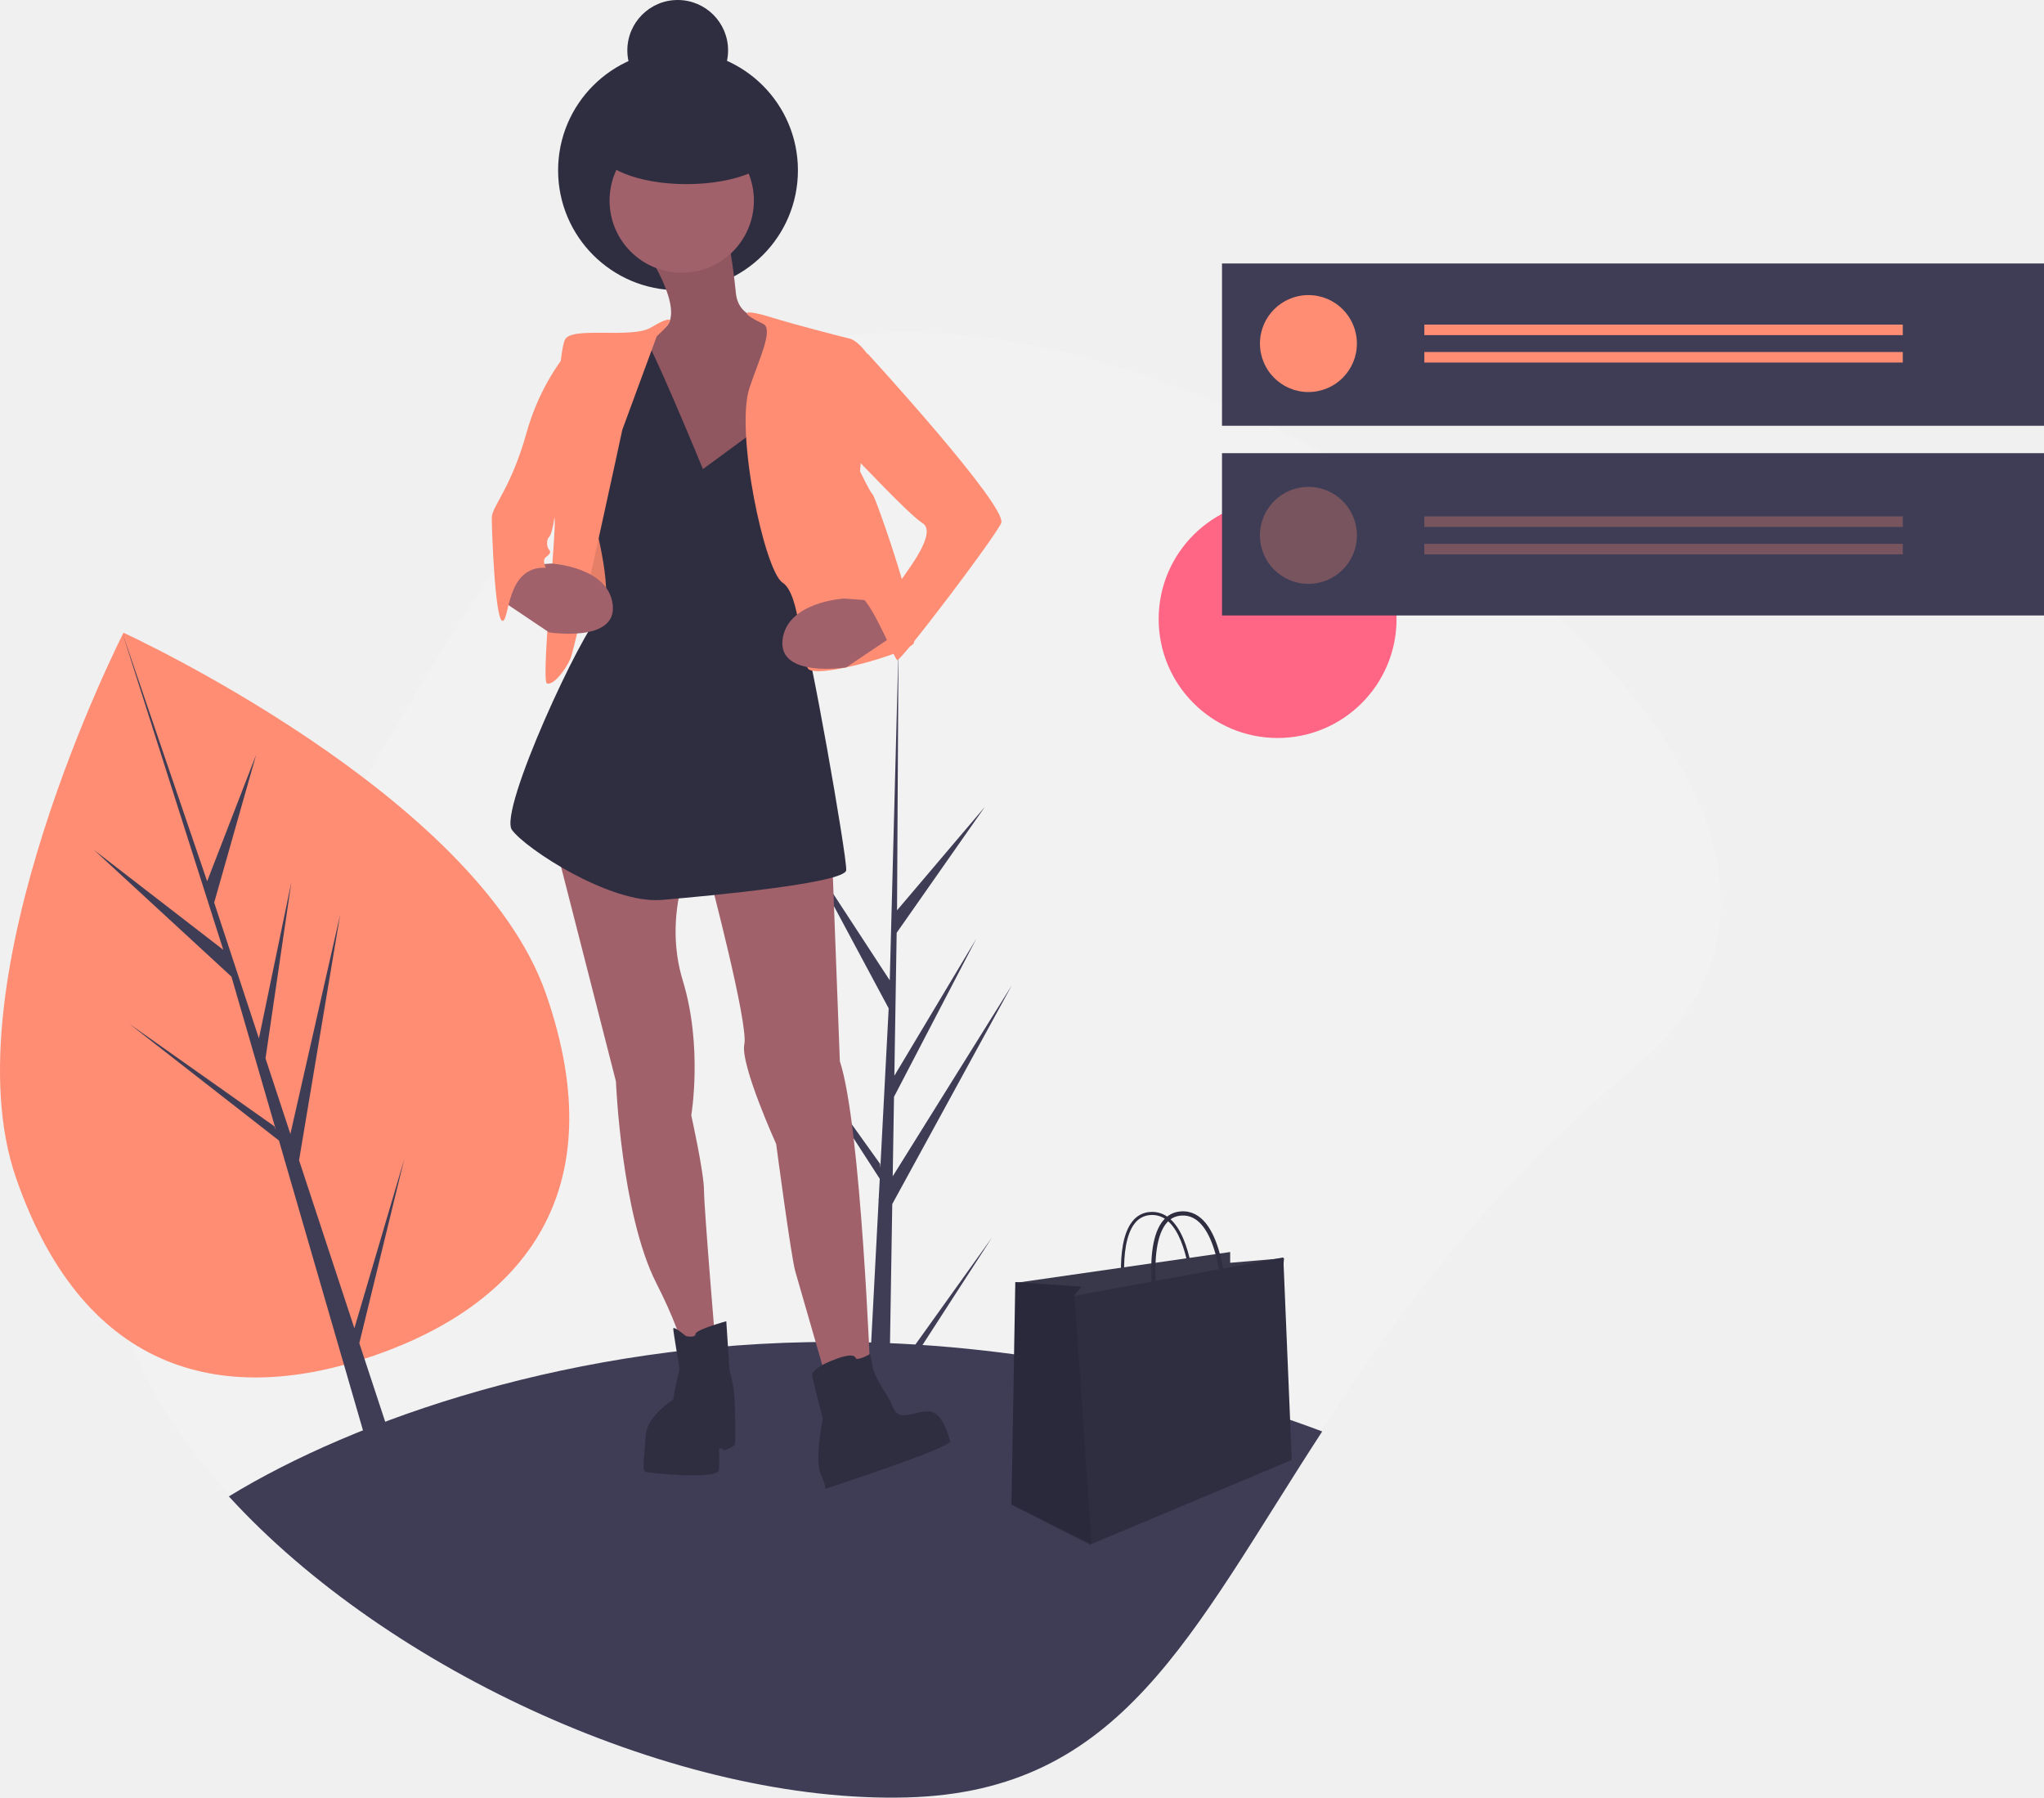
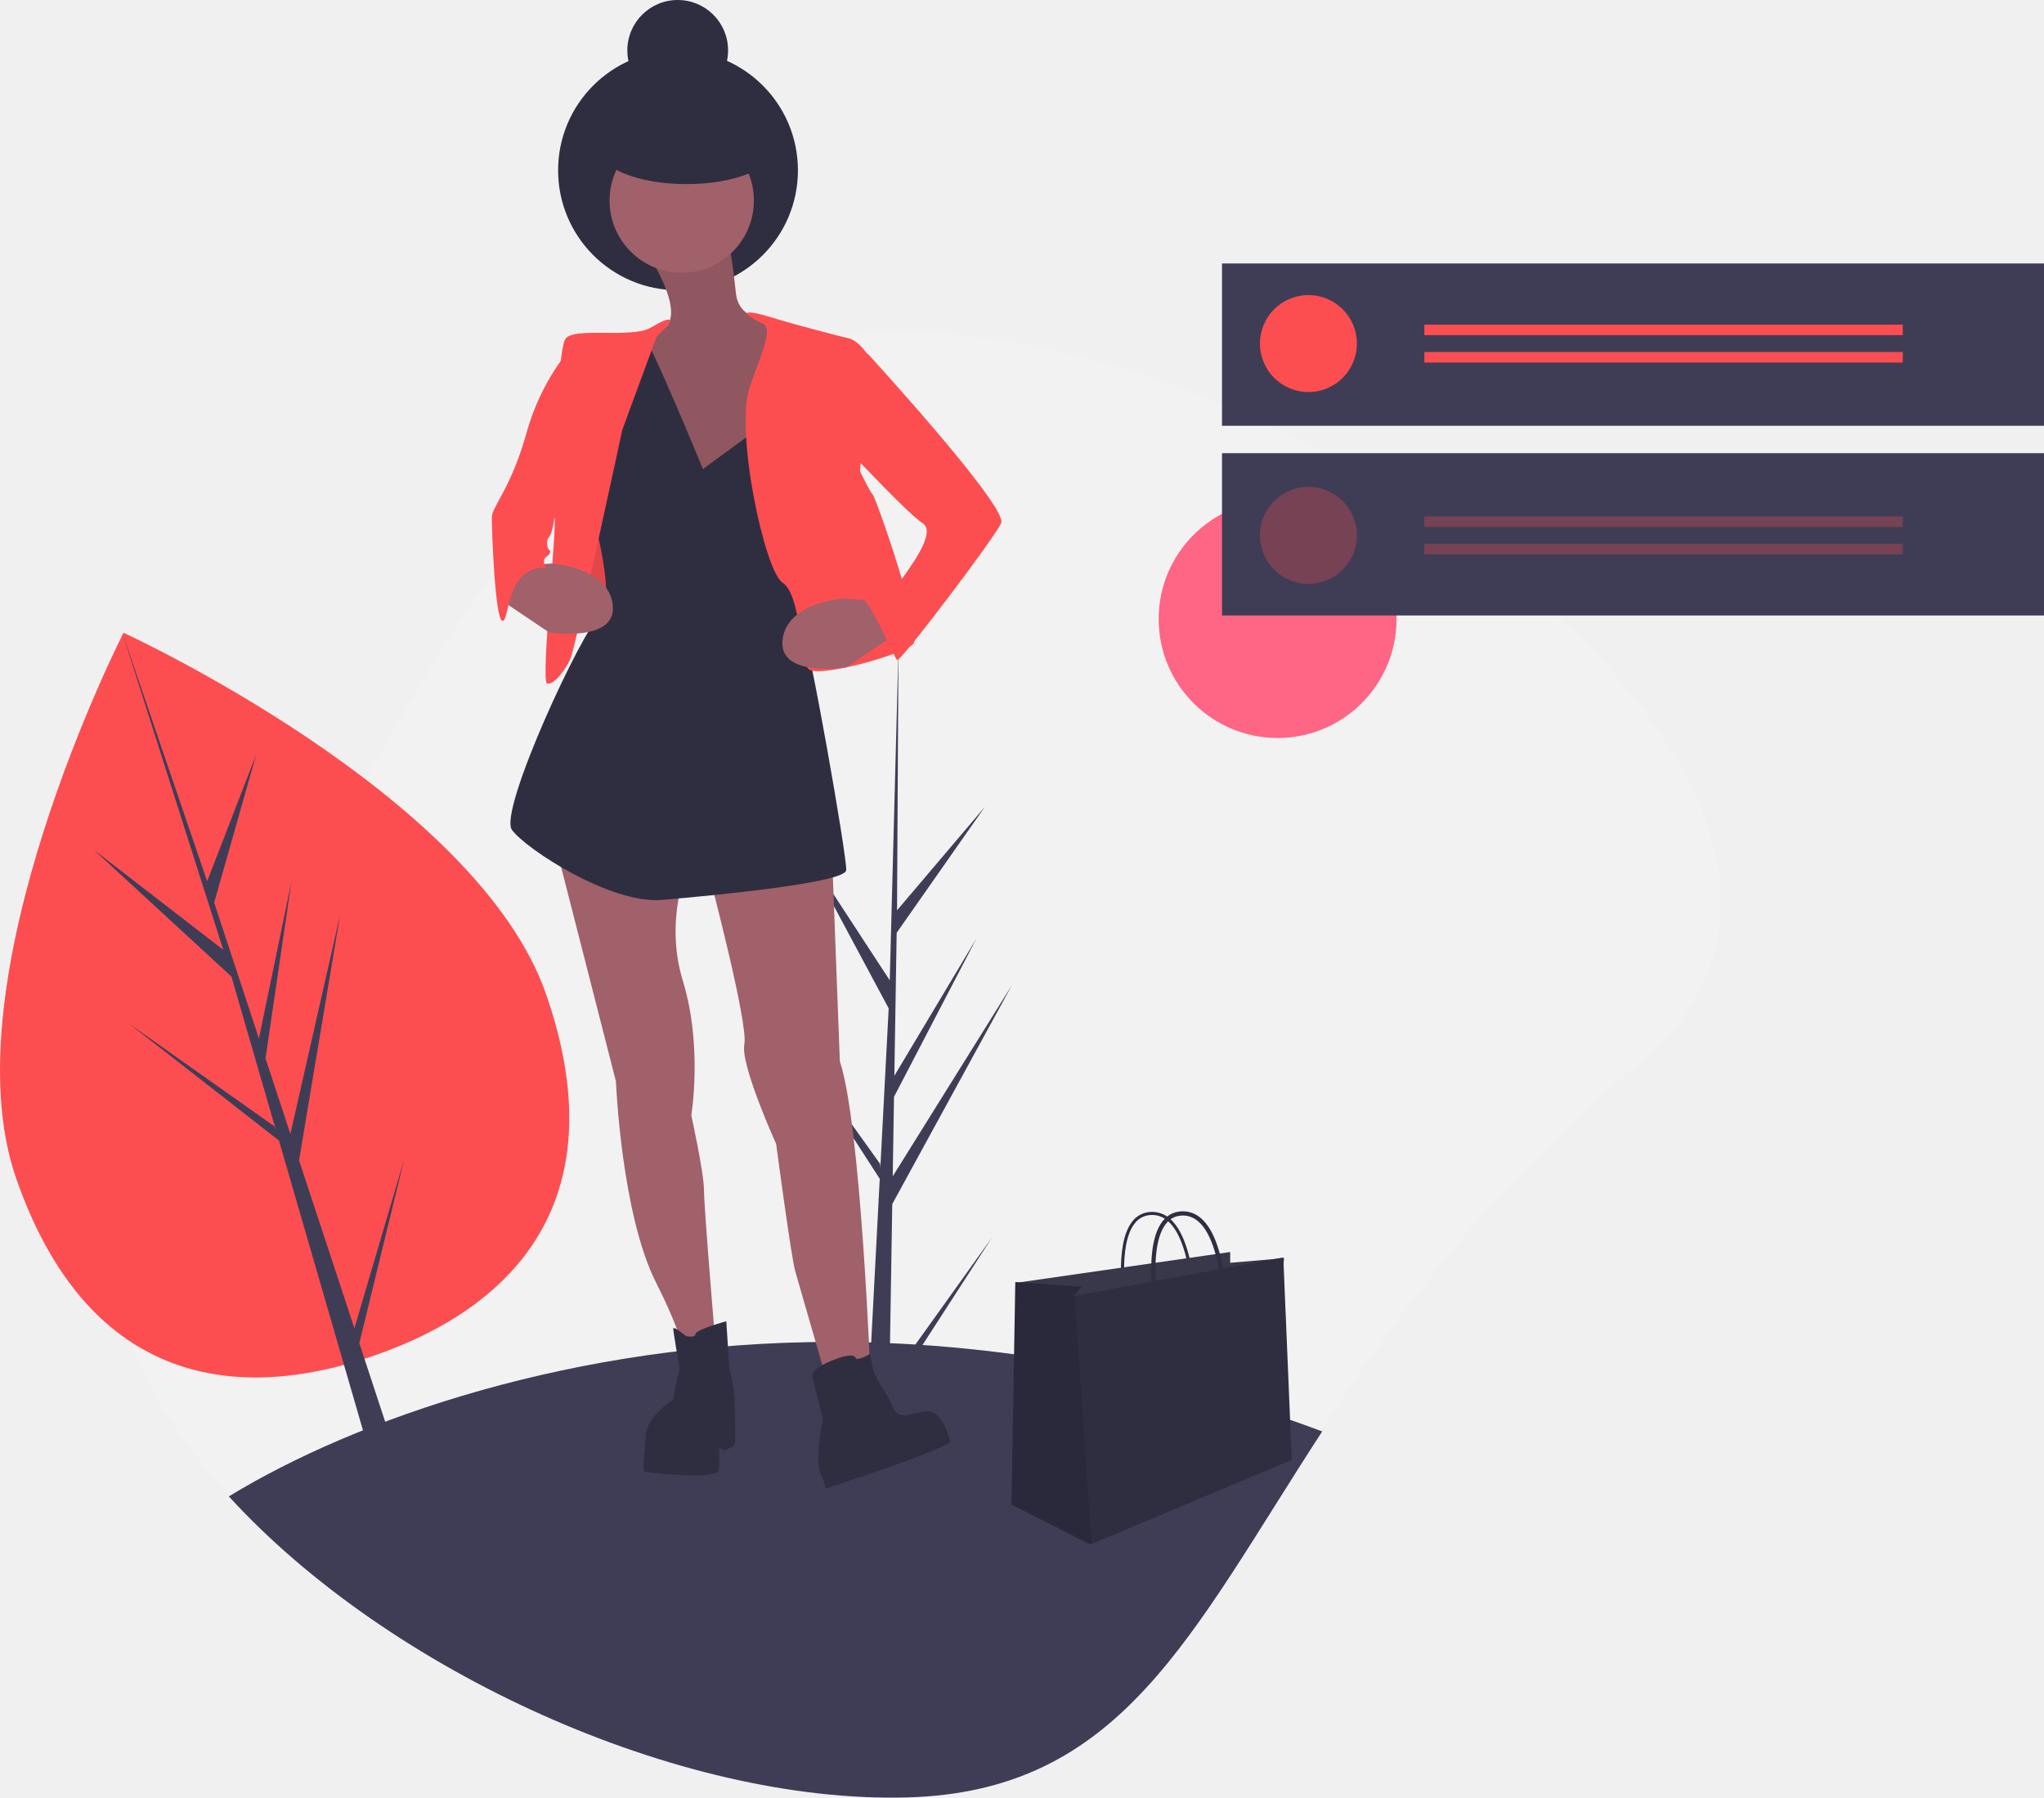
<svg xmlns="http://www.w3.org/2000/svg" id="eb3a4a93-056e-488a-be53-b20ba157a3d0" data-name="Layer 1" width="969.794" height="852.859" viewBox="0 0 969.794 852.859">
  <path d="M892.556,528.268C821.645,587.428,777.312,648.011,742.433,701.654c-62.879,96.677-95.077,170.84-196.898,173.635-108.667,2.982-246.156-59.929-321.856-142.819-57.778-63.243-79.576-138.102-25.164-204.202C324.232,375.538,353.884,181.248,545.535,181.248S1039.728,405.502,892.556,528.268Z" transform="translate(-115.1032 -23.57053)" fill="#f2f2f2" />
  <circle cx="606.173" cy="293.692" r="56.433" fill="#ff6584" />
-   <path d="M374.18,495.199c32.904,94.676-11.89,147.294-81.319,171.424S155.66,677.256,122.756,582.58s50.949-258.809,50.949-258.809S341.276,400.523,374.18,495.199Z" transform="translate(-115.1032 -23.57053)" fill="#ff8d73" />
+   <path d="M374.18,495.199c32.904,94.676-11.89,147.294-81.319,171.424S155.66,677.256,122.756,582.58s50.949-258.809,50.949-258.809S341.276,400.523,374.18,495.199Z" transform="translate(-115.1032 -23.57053)" fill="#fc4e51" />
  <polygon points="168.145 630.161 141.895 550.479 161.408 433.831 137.777 537.979 125.973 502.15 138.253 418.396 122.85 492.669 122.85 492.669 101.621 428.23 121.542 358.025 98.283 418.097 58.098 300.376 108.069 457.339 106.175 450.805 44.583 403.239 109.811 463.347 130.936 536.212 130.165 534.351 61.309 485.699 132.356 541.111 134.998 550.223 134.961 550.387 135.255 551.108 188.852 735.974 201.55 731.56 170.481 637.25 191.797 549.935 168.145 630.161" fill="#3f3d56" />
  <polygon points="421.981 655.128 423.343 571.244 480.069 467.467 423.557 558.085 424.17 520.367 463.265 445.286 424.332 510.386 424.332 510.386 425.434 442.549 467.298 382.775 425.607 431.882 426.296 307.493 421.969 472.161 422.324 465.368 379.761 400.218 421.642 478.408 417.676 554.171 417.558 552.16 368.49 483.599 417.409 559.264 416.913 568.738 416.824 568.881 416.865 569.659 406.803 761.874 420.247 761.874 421.859 662.591 470.659 587.112 421.981 655.128" fill="#3f3d56" />
  <path d="M742.433,702.693c-62.879,96.677-95.077,170.84-196.898,173.635-108.667,2.982-246.156-59.929-321.856-142.819,59.461-36.323,163.692-73.29,286.531-73.29C597.453,660.219,679.138,678.869,742.433,702.693Z" transform="translate(-115.1032 -23.57053)" fill="#3f3d56" />
-   <path d="M406.46,315.522s11.28,8.066,16.474-7.518S426.052,291.38,426.052,291.38h-12.468Z" transform="translate(-115.1032 -23.57053)" fill="#ff8d73" />
+   <path d="M406.46,315.522s11.28,8.066,16.474-7.518S426.052,291.38,426.052,291.38h-12.468Z" transform="translate(-115.1032 -23.57053)" fill="#fc4e51" />
  <path d="M406.46,315.522s11.28,8.066,16.474-7.518S426.052,291.38,426.052,291.38h-12.468Z" transform="translate(-115.1032 -23.57053)" opacity="0.1" />
  <circle cx="321.691" cy="80.809" r="56.893" fill="#2f2e41" />
-   <polygon points="273.105 250.734 270.587 295.544 306.334 296.551 300.293 227.574 278.643 226.567 273.105 250.734" fill="#ff8d73" />
+   <polygon points="273.105 250.734 270.587 295.544 306.334 296.551 300.293 227.574 278.643 226.567 273.105 250.734" fill="#fc4e51" />
  <polygon points="273.105 250.734 270.587 295.544 306.334 296.551 300.293 227.574 278.643 226.567 273.105 250.734" opacity="0.1" />
  <path d="M379.145,426.356l28.195,110.263s2.517,62.935,19.132,95.662,14.098,41.789,14.098,41.789l14.601-5.538s-6.042-71.494-6.042-80.054S443.087,552.73,443.087,552.73s5.538-32.726-4.028-63.942,4.028-58.907,4.028-58.907Z" transform="translate(-115.1032 -23.57053)" fill="#a0616a" />
  <path d="M451.646,438.943s18.629,70.488,16.615,80.054S483.366,566.324,483.366,566.324s7.049,53.369,9.063,60.418S508.54,682.628,508.54,682.628l19.636-4.028s-4.531-121.339-14.601-151.548l-3.524-93.144Z" transform="translate(-115.1032 -23.57053)" fill="#a0616a" />
  <path d="M440.57,657.454s-6.042-5.035-6.042-3.524,3.021,19.132,3.021,19.132-2.517,10.07-3.021,14.601c0,0-12.587,7.552-13.091,17.118s-2.014,16.615,0,17.118,34.237,4.028,34.74-1.007a57.816,57.816,0,0,0,0-10.07h2.014v1.007s5.035-1.51,5.538-3.021,0-19.132,0-19.132a63.749,63.749,0,0,0-2.517-16.111l-1.51-23.16s-14.601,4.028-14.601,6.042S440.57,657.454,440.57,657.454Z" transform="translate(-115.1032 -23.57053)" fill="#2f2e41" />
  <path d="M521.127,668.027s0-3.021-8.559,0-12.587,6.042-12.084,8.559,5.035,20.139,5.035,20.139-4.028,19.132-1.007,26.181,2.014,7.049,2.014,7.049,60.418-19.636,59.411-22.657-3.524-13.594-10.07-14.098-14.098,5.538-17.118-2.014-6.545-9.566-9.566-18.629c0,0-1.007-7.049-1.51-6.545S522.134,669.034,521.127,668.027Z" transform="translate(-115.1032 -23.57053)" fill="#2f2e41" />
  <path d="M423.955,146.42s17.622,27.692,5.035,33.733-13.594,3.524-13.594,3.524l8.056,59.411,25.174,17.118,35.244-34.237,1.007-1.51,3.524-40.782-4.531-8.559s-18.125,2.517-19.636-12.587-3.524-24.671-3.524-24.671Z" transform="translate(-115.1032 -23.57053)" fill="#a0616a" />
  <path d="M423.955,146.42s17.622,27.692,5.035,33.733-13.594,3.524-13.594,3.524l8.056,59.411,25.174,17.118,35.244-34.237,1.007-1.51,3.524-40.782-4.531-8.559s-18.125,2.517-19.636-12.587-3.524-24.671-3.524-24.671Z" transform="translate(-115.1032 -23.57053)" opacity="0.1" />
  <circle cx="323.453" cy="95.158" r="34.237" fill="#a0616a" />
  <path d="M448.626,246.109s-26.263-63.823-28.78-63.823-15.585,9.351-15.585,9.351l-7.493,77.632s11.077,40.279,3.021,46.32-48.334,92.641-41.789,101.703,46.824,35.244,70.991,33.23,87.102-8.056,87.606-14.098-18.125-111.773-20.643-113.283,3.524-28.698,3.524-28.698L495.449,190.726l-6.042-14.098-18.125,52.866Z" transform="translate(-115.1032 -23.57053)" fill="#2f2e41" />
-   <path d="M426.697,183.132c10.345-9.5,6.804-9.936-2.779-4.16-9.065,5.464-37.518-.743-40.745,5.713-4.028,8.056-6.545,82.571-5.035,84.585s-6.545,77.536-3.524,78.543,8.559-6.042,11.077-11.58S410.361,227.481,410.361,227.481Z" transform="translate(-115.1032 -23.57053)" fill="#ff8d73" />
-   <path d="M477.204,177.24c-13.251-6.42-7.816-6.777,4.228-2.997,9.527,2.99,33.087,9.141,36.674,9.938,4.531,1.007,10.573,9.566,10.07,10.573s-5.035,52.362-5.035,52.362,4.531,9.566,6.042,11.077,24.167,65.956,19.132,70.991S501.995,345.799,498.47,340.764s-3.524-35.244-12.084-40.782-22.657-71.998-15.608-92.641C475.522,193.451,482.176,179.649,477.204,177.24Z" transform="translate(-115.1032 -23.57053)" fill="#ff8d73" />
+   <path d="M426.697,183.132c10.345-9.5,6.804-9.936-2.779-4.16-9.065,5.464-37.518-.743-40.745,5.713-4.028,8.056-6.545,82.571-5.035,84.585s-6.545,77.536-3.524,78.543,8.559-6.042,11.077-11.58S410.361,227.481,410.361,227.481Z" transform="translate(-115.1032 -23.57053)" fill="#fc4e51" />
+   <path d="M477.204,177.24c-13.251-6.42-7.816-6.777,4.228-2.997,9.527,2.99,33.087,9.141,36.674,9.938,4.531,1.007,10.573,9.566,10.07,10.573s-5.035,52.362-5.035,52.362,4.531,9.566,6.042,11.077,24.167,65.956,19.132,70.991S501.995,345.799,498.47,340.764s-3.524-35.244-12.084-40.782-22.657-71.998-15.608-92.641C475.522,193.451,482.176,179.649,477.204,177.24Z" transform="translate(-115.1032 -23.57053)" fill="#fc4e51" />
  <path d="M539.756,324.653l-23.15,15.552s-32.233,5.091-30.219-13.034,29.202-19.636,29.202-19.636l13.594,1.007Z" transform="translate(-115.1032 -23.57053)" fill="#a0616a" />
  <path d="M352.46,308.038l23.15,15.552s32.233,5.091,30.219-13.034-29.202-19.636-29.202-19.636l-13.594,1.007Z" transform="translate(-115.1032 -23.57053)" fill="#a0616a" />
-   <path d="M389.718,184.181a109.775,109.775,0,0,0-24.671,44.306c-7.552,27.188-16.615,35.244-16.615,40.782s1.51,48.334,5.035,48.838,1.51-26.181,20.643-25.174c0,0-2.014-3.524,0-5.035s2.517-2.517,1.51-3.524-1.51-4.531,0-6.042,2.517-9.063,2.517-9.063l4.028-1.51Z" transform="translate(-115.1032 -23.57053)" fill="#ff8d73" />
+   <path d="M389.718,184.181a109.775,109.775,0,0,0-24.671,44.306c-7.552,27.188-16.615,35.244-16.615,40.782s1.51,48.334,5.035,48.838,1.51-26.181,20.643-25.174c0,0-2.014-3.524,0-5.035s2.517-2.517,1.51-3.524-1.51-4.531,0-6.042,2.517-9.063,2.517-9.063l4.028-1.51Z" transform="translate(-115.1032 -23.57053)" fill="#fc4e51" />
  <ellipse cx="325.718" cy="70.235" rx="41.789" ry="17.118" fill="#2f2e41" />
-   <path d="M526.665,191.23s66.963,73.005,63.439,80.557-47.831,65.956-49.341,64.949-13.091-30.209-18.125-30.209c0,0,17.543-3.888,20.351-8.238s16.906-21.971,9.858-26.503-30.209-29.705-31.719-30.712S526.665,191.23,526.665,191.23Z" transform="translate(-115.1032 -23.57053)" fill="#ff8d73" />
+   <path d="M526.665,191.23s66.963,73.005,63.439,80.557-47.831,65.956-49.341,64.949-13.091-30.209-18.125-30.209c0,0,17.543-3.888,20.351-8.238s16.906-21.971,9.858-26.503-30.209-29.705-31.719-30.712S526.665,191.23,526.665,191.23Z" transform="translate(-115.1032 -23.57053)" fill="#fc4e51" />
  <circle cx="321.546" cy="23.897" r="23.897" fill="#2f2e41" />
  <rect x="579.794" y="125" width="390" height="77" fill="#3f3d56" />
  <rect x="579.794" y="215" width="390" height="77" fill="#3f3d56" />
-   <circle cx="620.794" cy="163" r="23" fill="#ff8d73" />
-   <rect x="675.794" y="154" width="227" height="5" fill="#ff8d73" />
-   <rect x="675.794" y="167" width="227" height="5" fill="#ff8d73" />
-   <circle cx="620.794" cy="254" r="23" fill="#ff8d73" opacity="0.3" />
-   <rect x="675.794" y="245" width="227" height="5" fill="#ff8d73" opacity="0.3" />
-   <rect x="675.794" y="258" width="227" height="5" fill="#ff8d73" opacity="0.3" />
+   <circle cx="620.794" cy="163" r="23" fill="#fc4e51" />
+   <rect x="675.794" y="154" width="227" height="5" fill="#fc4e51" />
+   <rect x="675.794" y="167" width="227" height="5" fill="#fc4e51" />
+   <circle cx="620.794" cy="254" r="23" fill="#fc4e51" opacity="0.3" />
+   <rect x="675.794" y="245" width="227" height="5" fill="#fc4e51" opacity="0.3" />
+   <rect x="675.794" y="258" width="227" height="5" fill="#fc4e51" opacity="0.3" />
  <path d="M648.357,643.271c-.202-1.173-4.852-28.853,3.894-40.083a11.486,11.486,0,0,1,8.462-4.616,12.592,12.592,0,0,1,9.643,3.353c10.517,9.39,11.565,34.995,11.605,36.08l-1.46.053c-.01-.26-1.065-26.069-11.119-35.043a11.167,11.167,0,0,0-8.556-2.985,10.077,10.077,0,0,0-7.421,4.056c-8.35,10.721-3.656,38.657-3.607,38.938Z" transform="translate(-115.1032 -23.57053)" fill="#2f2e41" />
  <polygon points="485.743 612.999 482.089 608.615 583.666 593.999 583.666 599.115 609.243 596.922 600.474 687.538 497.435 686.076 485.743 612.999" fill="#2f2e41" />
  <polygon points="485.743 612.999 482.089 608.615 583.666 593.999 583.666 599.115 609.243 596.922 600.474 687.538 497.435 686.076 485.743 612.999" fill="#fff" opacity="0.05" />
  <polygon points="612.897 692.653 517.955 732.517 517.166 732.846 479.897 713.846 481.724 608.249 513.147 610.442 509.493 614.826 510.282 614.68 608.878 596.557 612.897 692.653" fill="#2f2e41" />
  <polygon points="517.955 732.517 479.897 713.846 481.724 608.249 513.147 610.442 509.493 614.826 510.282 614.68 509.858 615.192 517.955 732.517" opacity="0.1" />
  <path d="M663.692,643.147s-7.308-42.385,11.692-43.846,20.462,38.731,20.462,38.731" transform="translate(-115.1032 -23.57053)" fill="none" stroke="#2f2e41" stroke-miterlimit="10" stroke-width="2" />
</svg>
